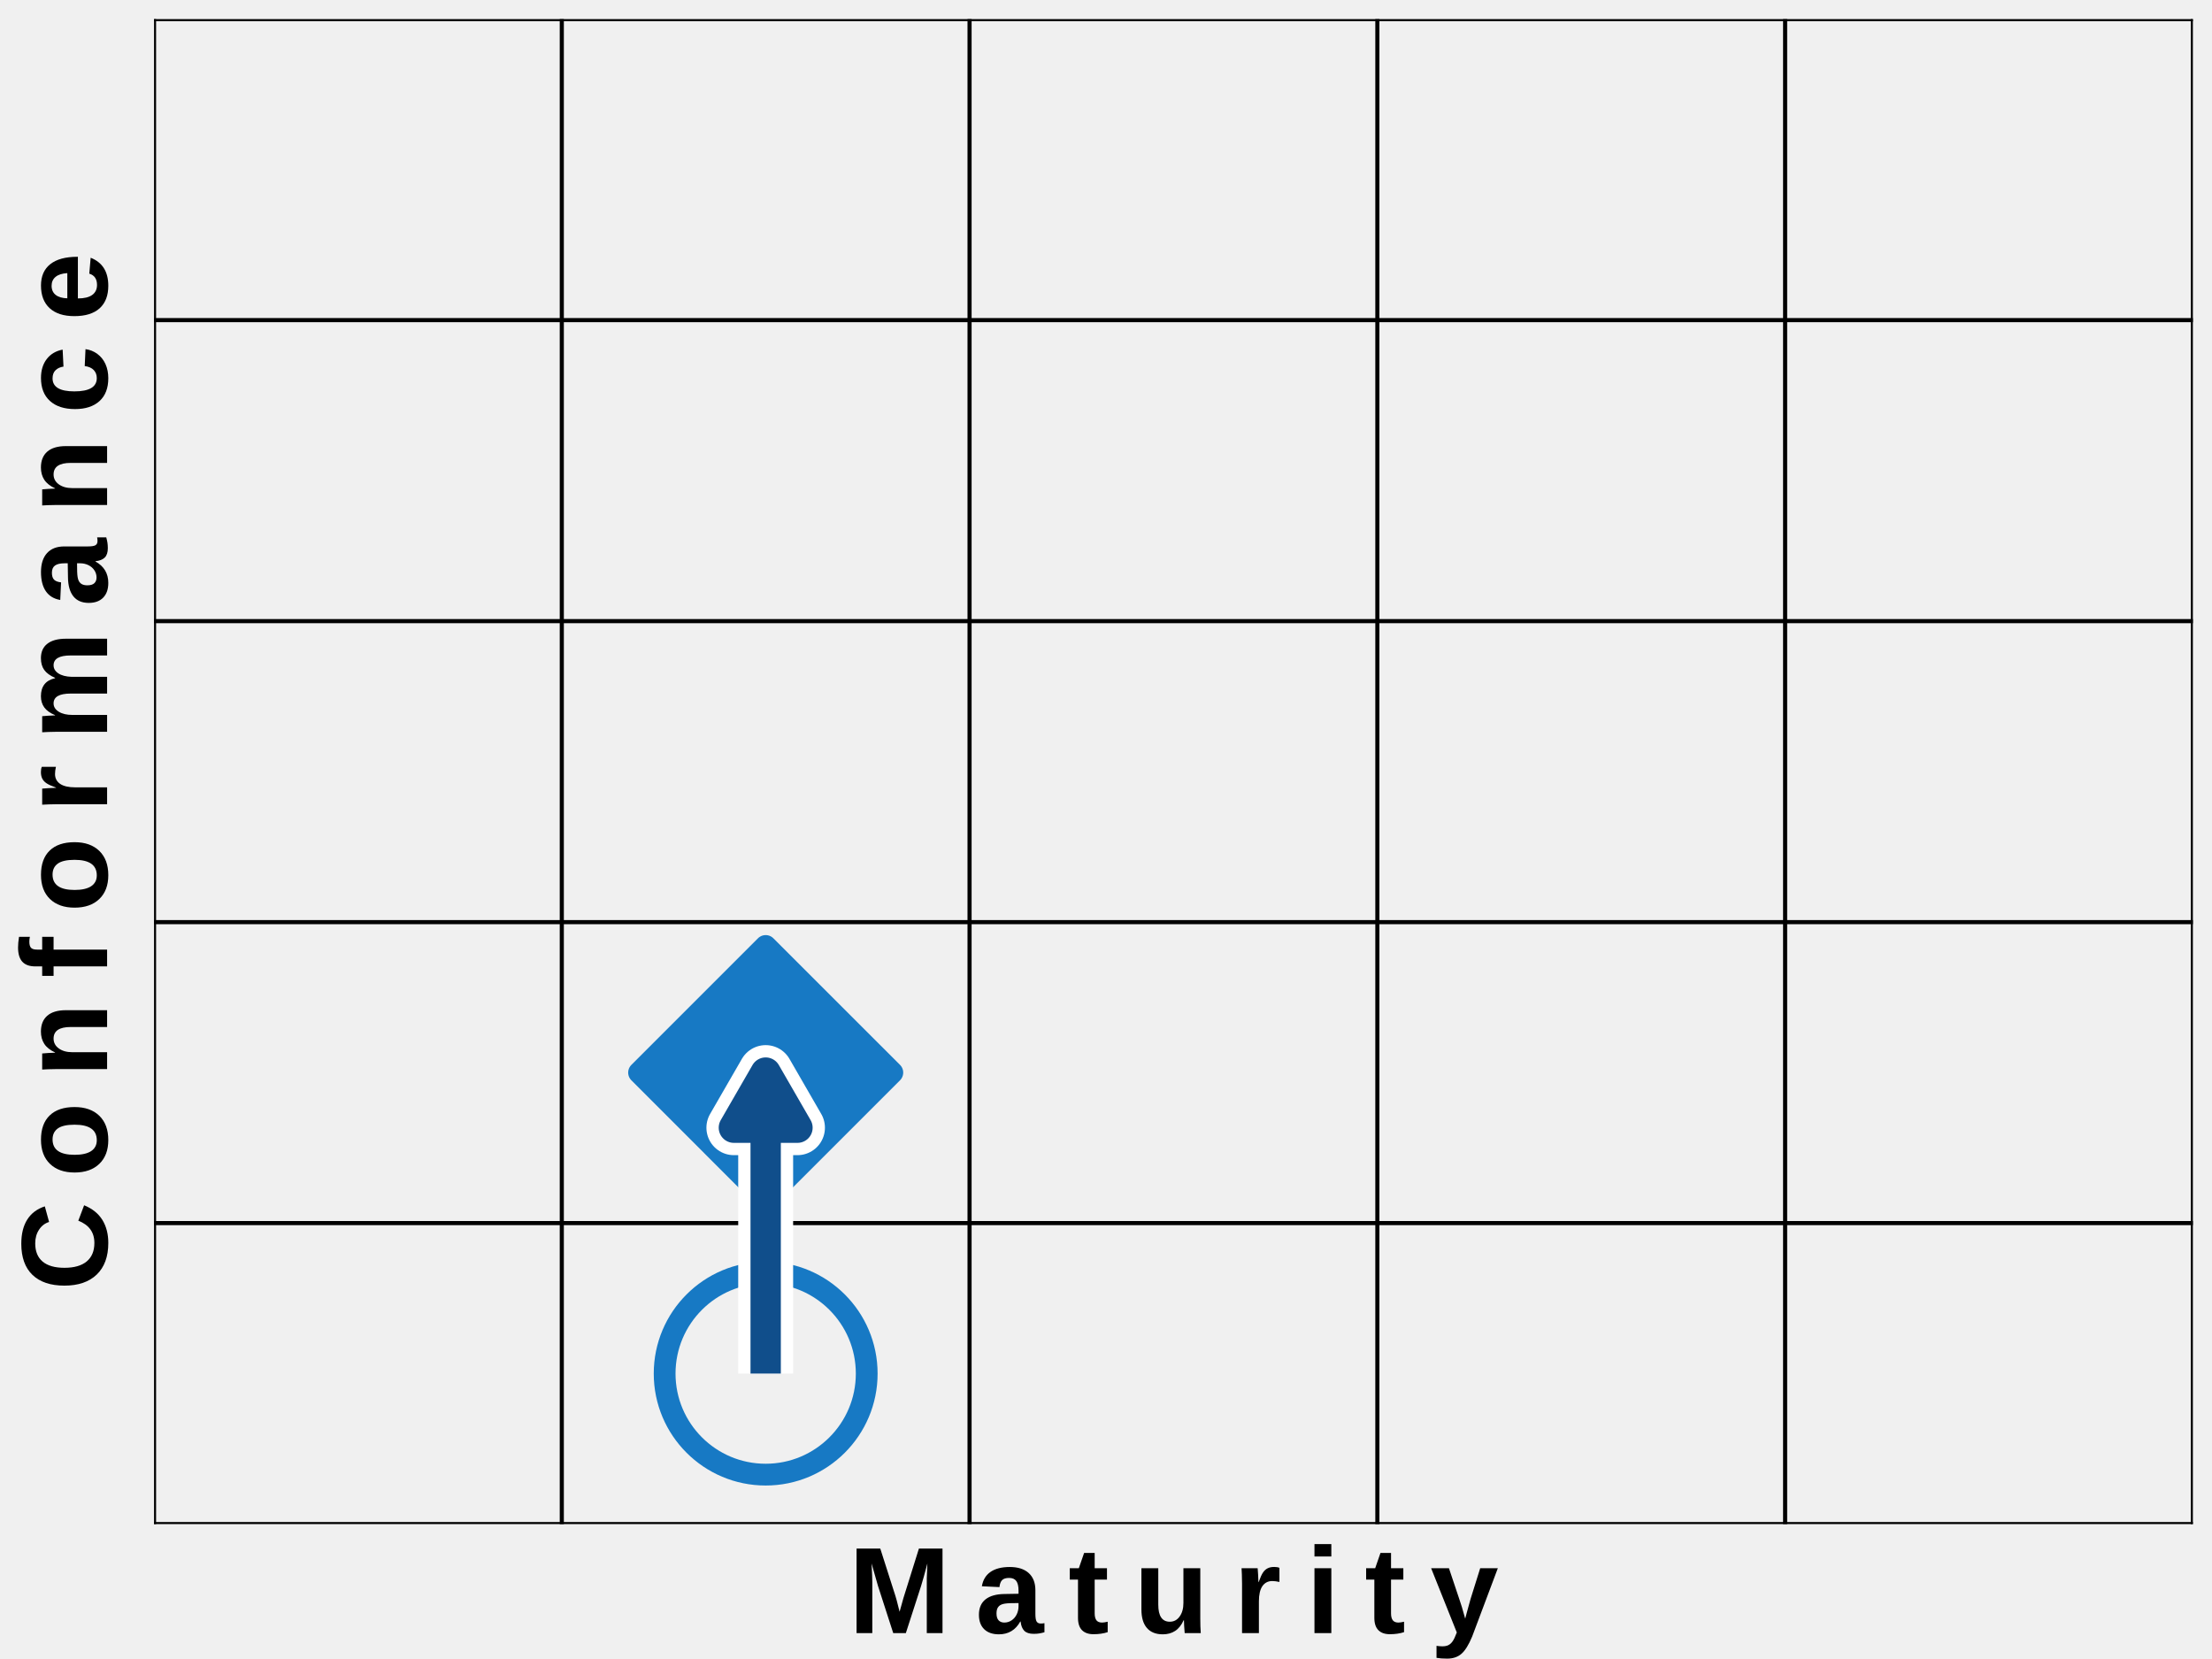
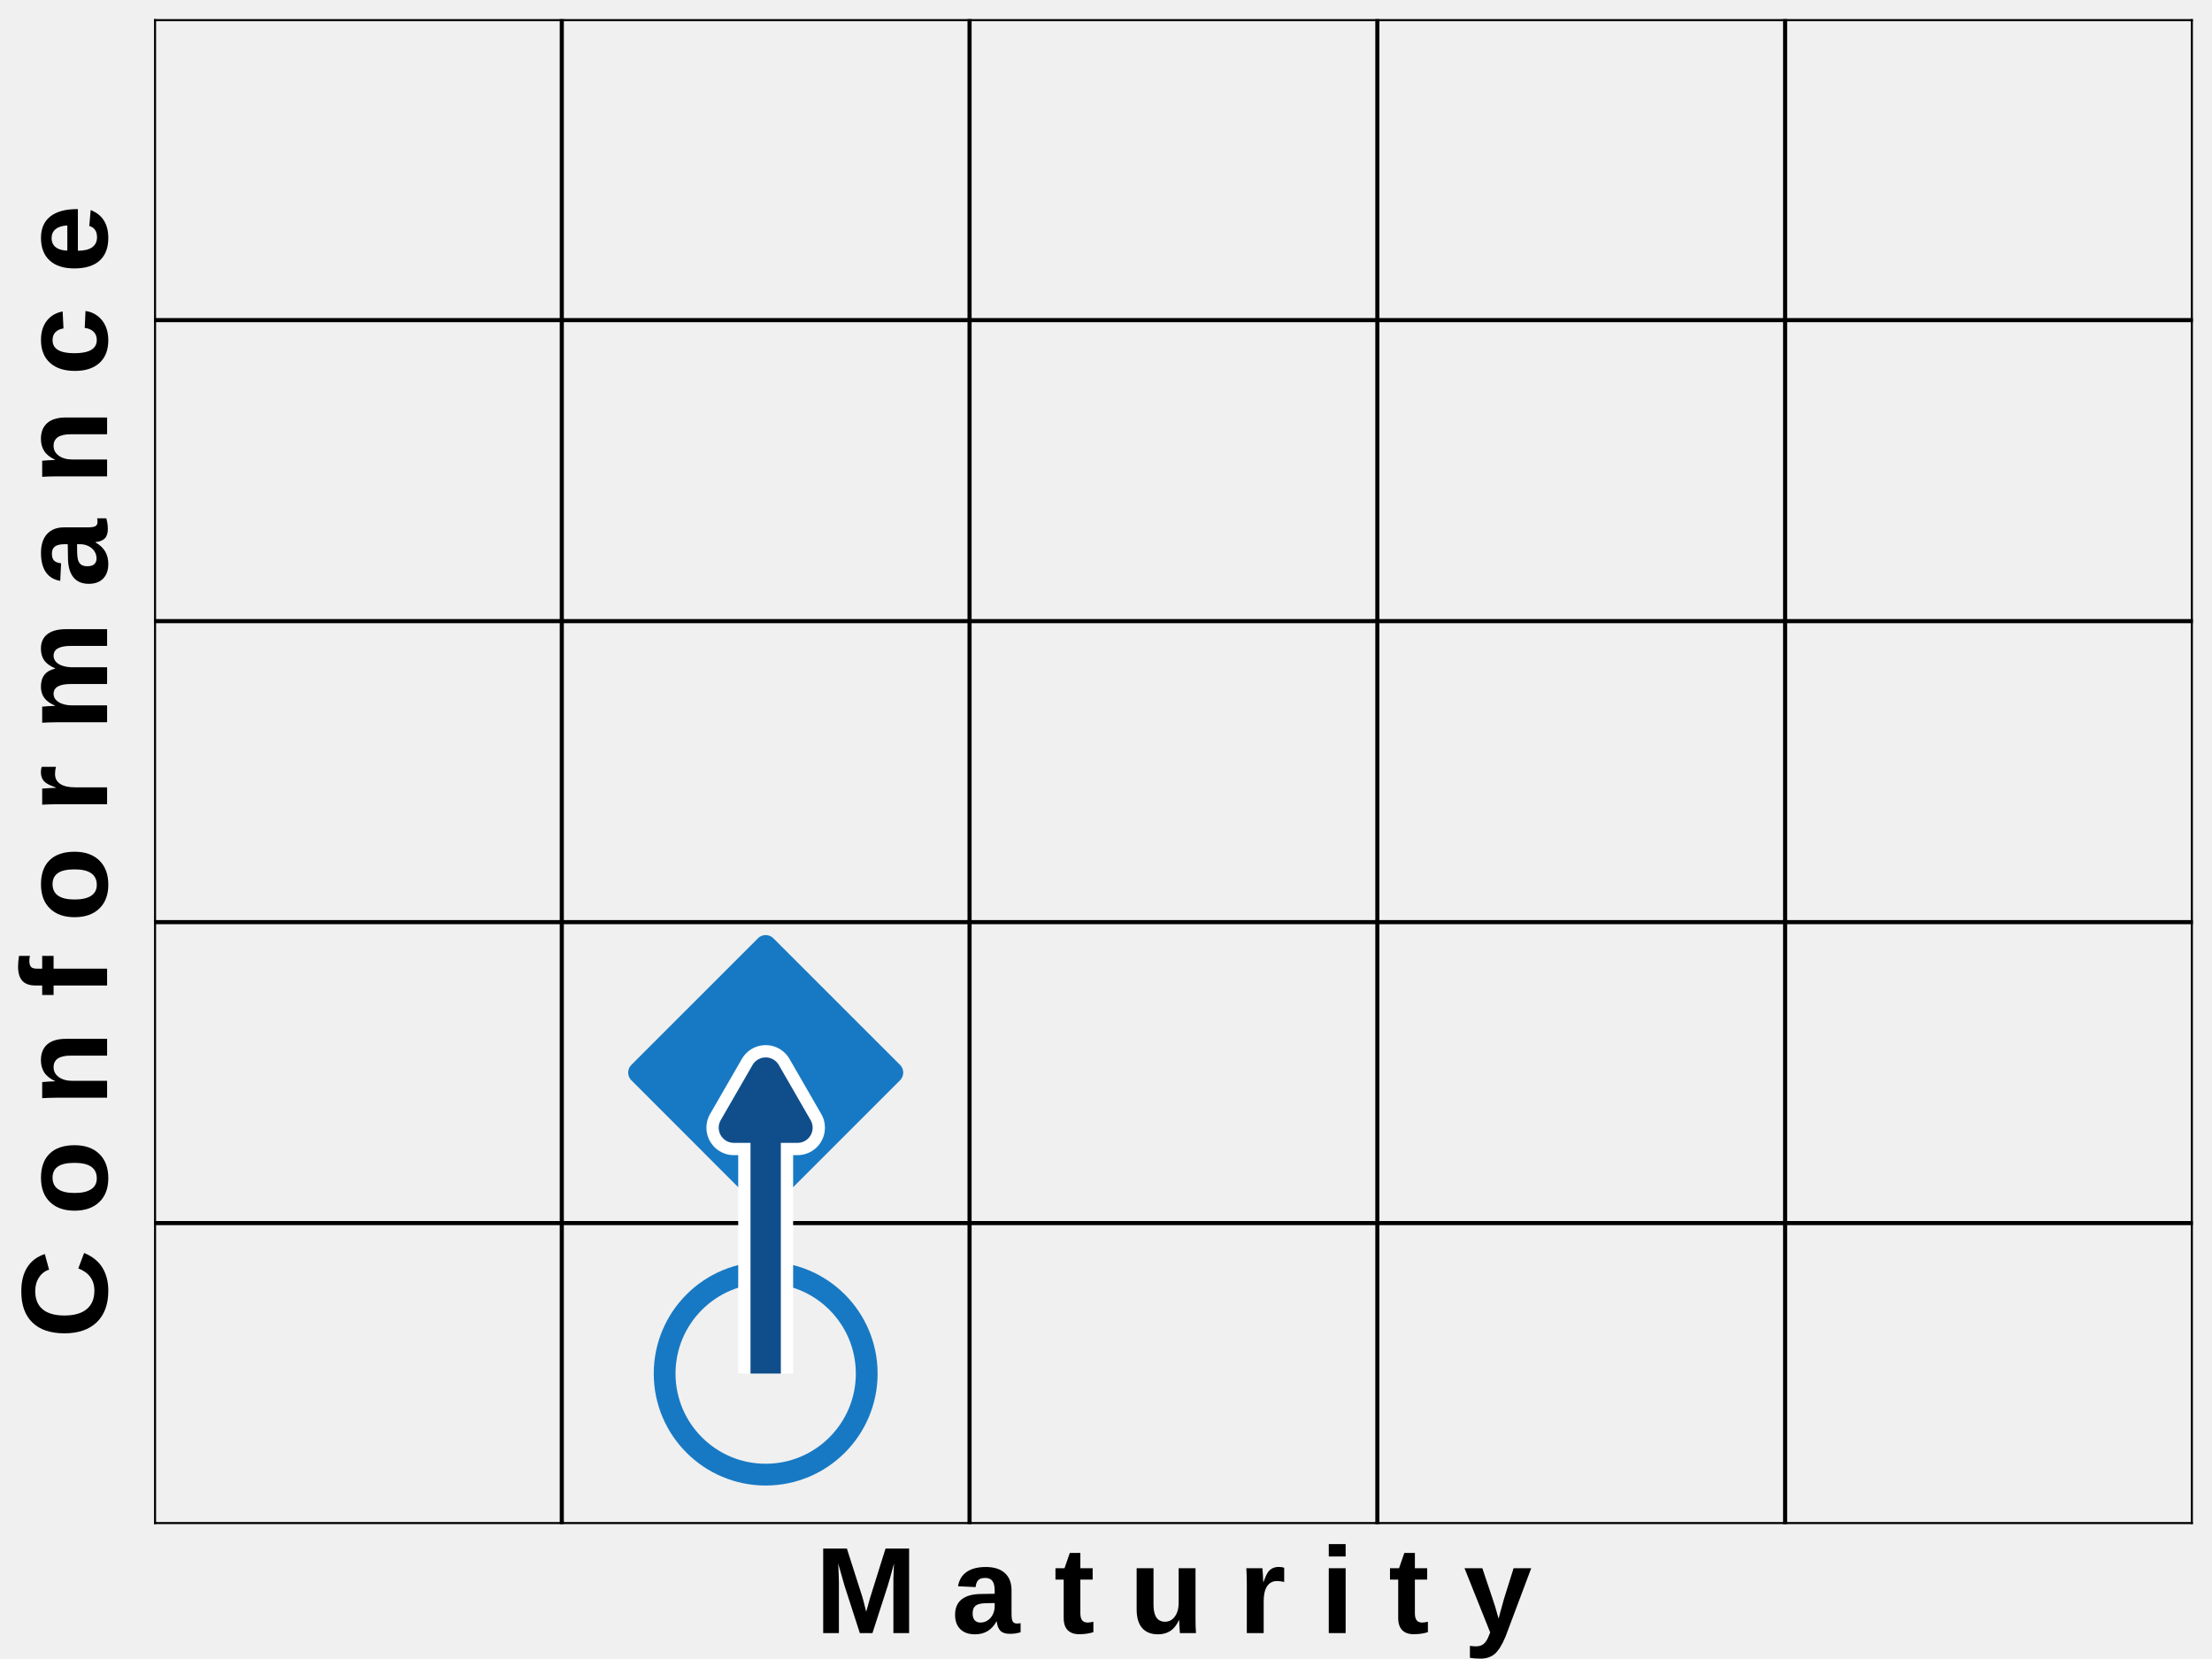
- <svg xmlns="http://www.w3.org/2000/svg" class="svglite" width="576.00pt" height="432.00pt" viewBox="0 0 576.00 432.00">
+ <svg xmlns="http://www.w3.org/2000/svg" width="768" height="576" class="svglite" viewBox="0 0 576 432">
  <defs>
-     <style type="text/css">
-     .svglite line, .svglite polyline, .svglite polygon, .svglite path, .svglite rect, .svglite circle {
-       fill: none;
-       stroke: #000000;
-       stroke-linecap: round;
-       stroke-linejoin: round;
-       stroke-miterlimit: 10.00;
-     }
-     .svglite text {
-       white-space: pre;
-     }
-   </style>
+     <style type="text/css">.svglite circle,.svglite line,.svglite polygon,.svglite rect{fill:none;stroke:#000;stroke-linecap:round;stroke-linejoin:round;stroke-miterlimit:10}.svglite text{white-space:pre}</style>
  </defs>
-   <rect width="100%" height="100%" style="stroke: none; fill: none;" />
+   <rect width="100%" height="100%" style="stroke:none;fill:none" />
  <defs>
    <clipPath id="cpMC4wMHw1NzYuMDB8MC4wMHw0MzIuMDA=">
-       <rect x="0.00" y="0.00" width="576.00" height="432.00" />
+       <rect width="576" height="432" x="0" y="0" />
    </clipPath>
  </defs>
-   <g clip-path="url(#cpMC4wMHw1NzYuMDB8MC4wMHw0MzIuMDA=)">
- </g>
  <defs>
    <clipPath id="cpNDAuMTF8NTcxLjAyfDQuOTh8Mzk2Ljg3">
-       <rect x="40.11" y="4.98" width="530.91" height="391.89" />
+       <rect width="530.91" height="391.89" x="40.11" y="4.98" />
    </clipPath>
  </defs>
  <g clip-path="url(#cpNDAuMTF8NTcxLjAyfDQuOTh8Mzk2Ljg3)">
-     <circle cx="199.38" cy="357.68" r="26.31" style="stroke-width: 5.67; stroke: #1779C4;" />
-     <polygon points="199.38,312.28 232.36,279.30 199.38,246.33 166.41,279.30 " style="stroke-width: 5.67; stroke: #1779C4; fill: #1779C4;" />
-     <line x1="40.11" y1="396.87" x2="40.11" y2="4.98" style="stroke-width: 1.07; stroke-linecap: butt;" />
-     <line x1="146.29" y1="396.87" x2="146.29" y2="4.98" style="stroke-width: 1.07; stroke-linecap: butt;" />
-     <line x1="252.47" y1="396.87" x2="252.47" y2="4.98" style="stroke-width: 1.07; stroke-linecap: butt;" />
-     <line x1="358.66" y1="396.87" x2="358.66" y2="4.98" style="stroke-width: 1.07; stroke-linecap: butt;" />
-     <line x1="464.84" y1="396.87" x2="464.84" y2="4.98" style="stroke-width: 1.07; stroke-linecap: butt;" />
-     <line x1="571.02" y1="396.87" x2="571.02" y2="4.98" style="stroke-width: 1.07; stroke-linecap: butt;" />
-     <line x1="40.11" y1="396.87" x2="571.02" y2="396.87" style="stroke-width: 1.07; stroke-linecap: butt;" />
-     <line x1="40.11" y1="318.49" x2="571.02" y2="318.49" style="stroke-width: 1.07; stroke-linecap: butt;" />
-     <line x1="40.11" y1="240.12" x2="571.02" y2="240.12" style="stroke-width: 1.07; stroke-linecap: butt;" />
-     <line x1="40.11" y1="161.74" x2="571.02" y2="161.74" style="stroke-width: 1.07; stroke-linecap: butt;" />
-     <line x1="40.11" y1="83.36" x2="571.02" y2="83.36" style="stroke-width: 1.07; stroke-linecap: butt;" />
-     <line x1="40.11" y1="4.98" x2="571.02" y2="4.98" style="stroke-width: 1.07; stroke-linecap: butt;" />
-     <line x1="199.38" y1="357.68" x2="199.38" y2="279.30" style="stroke-width: 14.30; stroke: #FFFFFF; stroke-linecap: butt;" />
-     <polygon points="207.66,293.65 199.38,279.30 191.10,293.65 " style="stroke-width: 14.30; stroke: #FFFFFF; stroke-linecap: butt; fill: #FFFFFF;" />
-     <line x1="199.38" y1="357.68" x2="199.38" y2="279.30" style="stroke-width: 7.90; stroke: #104E8B; stroke-linecap: butt;" />
-     <polygon points="207.66,293.65 199.38,279.30 191.10,293.65 " style="stroke-width: 7.90; stroke: #104E8B; stroke-linecap: butt; fill: #104E8B;" />
+     <circle cx="199.38" cy="357.68" r="26.31" style="stroke-width:5.67;stroke:#1779c4" />
+     <polygon points="199.38 312.28 232.36 279.3 199.38 246.33 166.41 279.3" style="stroke-width:5.67;stroke:#1779c4;fill:#1779c4" />
+     <line x1="40.11" x2="40.11" y1="396.87" y2="4.98" style="stroke-width:1.07;stroke-linecap:butt" />
+     <line x1="146.29" x2="146.29" y1="396.87" y2="4.98" style="stroke-width:1.07;stroke-linecap:butt" />
+     <line x1="252.47" x2="252.47" y1="396.87" y2="4.98" style="stroke-width:1.07;stroke-linecap:butt" />
+     <line x1="358.66" x2="358.66" y1="396.87" y2="4.98" style="stroke-width:1.07;stroke-linecap:butt" />
+     <line x1="464.84" x2="464.84" y1="396.87" y2="4.98" style="stroke-width:1.07;stroke-linecap:butt" />
+     <line x1="571.02" x2="571.02" y1="396.87" y2="4.98" style="stroke-width:1.07;stroke-linecap:butt" />
+     <line x1="40.11" x2="571.02" y1="396.87" y2="396.87" style="stroke-width:1.07;stroke-linecap:butt" />
+     <line x1="40.11" x2="571.02" y1="318.49" y2="318.49" style="stroke-width:1.07;stroke-linecap:butt" />
+     <line x1="40.11" x2="571.02" y1="240.12" y2="240.12" style="stroke-width:1.07;stroke-linecap:butt" />
+     <line x1="40.11" x2="571.02" y1="161.74" y2="161.74" style="stroke-width:1.07;stroke-linecap:butt" />
+     <line x1="40.11" x2="571.02" y1="83.36" y2="83.36" style="stroke-width:1.07;stroke-linecap:butt" />
+     <line x1="40.11" x2="571.02" y1="4.98" y2="4.98" style="stroke-width:1.07;stroke-linecap:butt" />
+     <line x1="199.38" x2="199.38" y1="357.68" y2="279.3" style="stroke-width:14.3;stroke:#fff;stroke-linecap:butt" />
+     <polygon points="207.66 293.65 199.38 279.3 191.1 293.65" style="stroke-width:14.3;stroke:#fff;stroke-linecap:butt;fill:#fff" />
+     <line x1="199.38" x2="199.38" y1="357.68" y2="279.3" style="stroke-width:7.9;stroke:#104e8b;stroke-linecap:butt" />
+     <polygon points="207.66 293.65 199.38 279.3 191.1 293.65" style="stroke-width:7.9;stroke:#104e8b;stroke-linecap:butt;fill:#104e8b" />
  </g>
  <g clip-path="url(#cpMC4wMHw1NzYuMDB8MC4wMHw0MzIuMDA=)">
-     <text x="305.56" y="425.26" text-anchor="middle" style="font-size: 32.00px; font-weight: bold; font-family: &quot;Arial&quot;;" textLength="169.31px" lengthAdjust="spacingAndGlyphs">M a t u r i t y</text>
-     <text transform="translate(27.89,200.93) rotate(-90)" text-anchor="middle" style="font-size: 32.00px; font-weight: bold; font-family: &quot;Arial&quot;;" textLength="270.32px" lengthAdjust="spacingAndGlyphs">C o n f o r m a n c e</text>
+     <text x="305.56" y="425.26" lengthAdjust="spacingAndGlyphs" text-anchor="middle" textLength="169.31" style="font-size:32px;font-weight:700;font-family:&quot;Arial&quot;">M a t u r i t y</text>
+     <text style="font-size:32px;font-weight:700;font-family:&quot;Arial&quot;" lengthAdjust="spacingAndGlyphs" text-anchor="middle" textLength="270.32" transform="translate(27.89,200.93) rotate(-90)">C o n f o r m a n c e</text>
  </g>
</svg>
